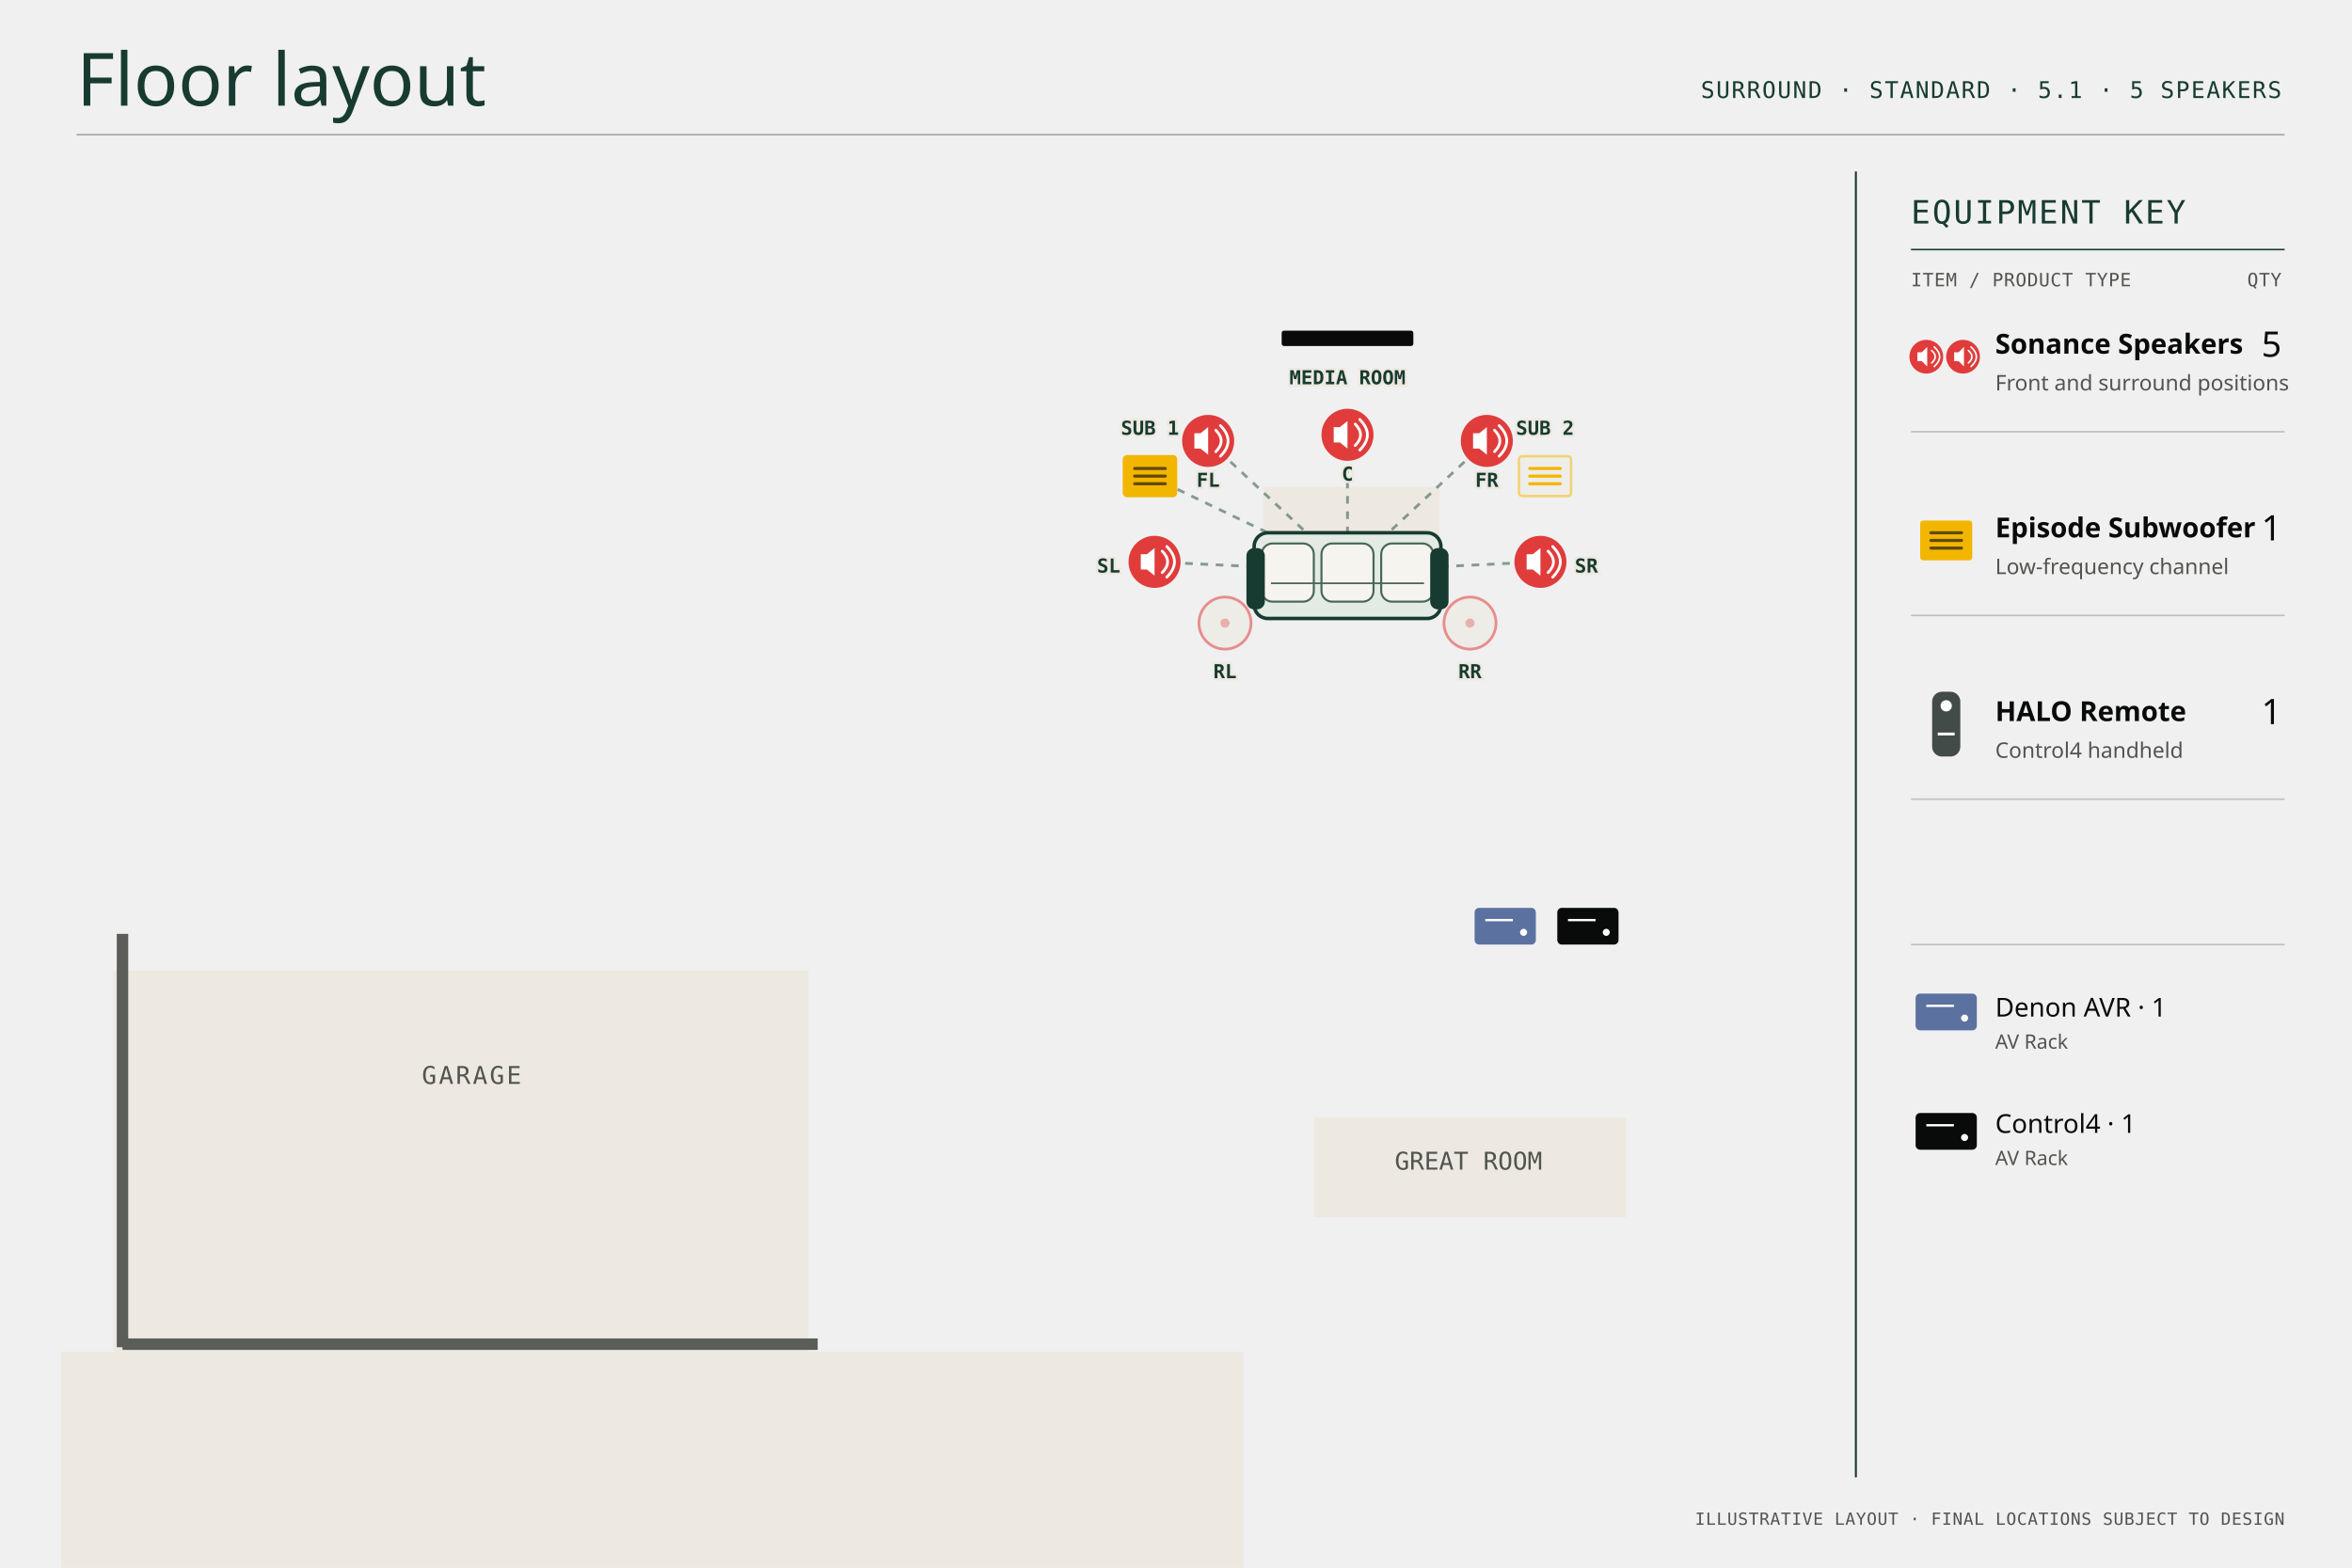
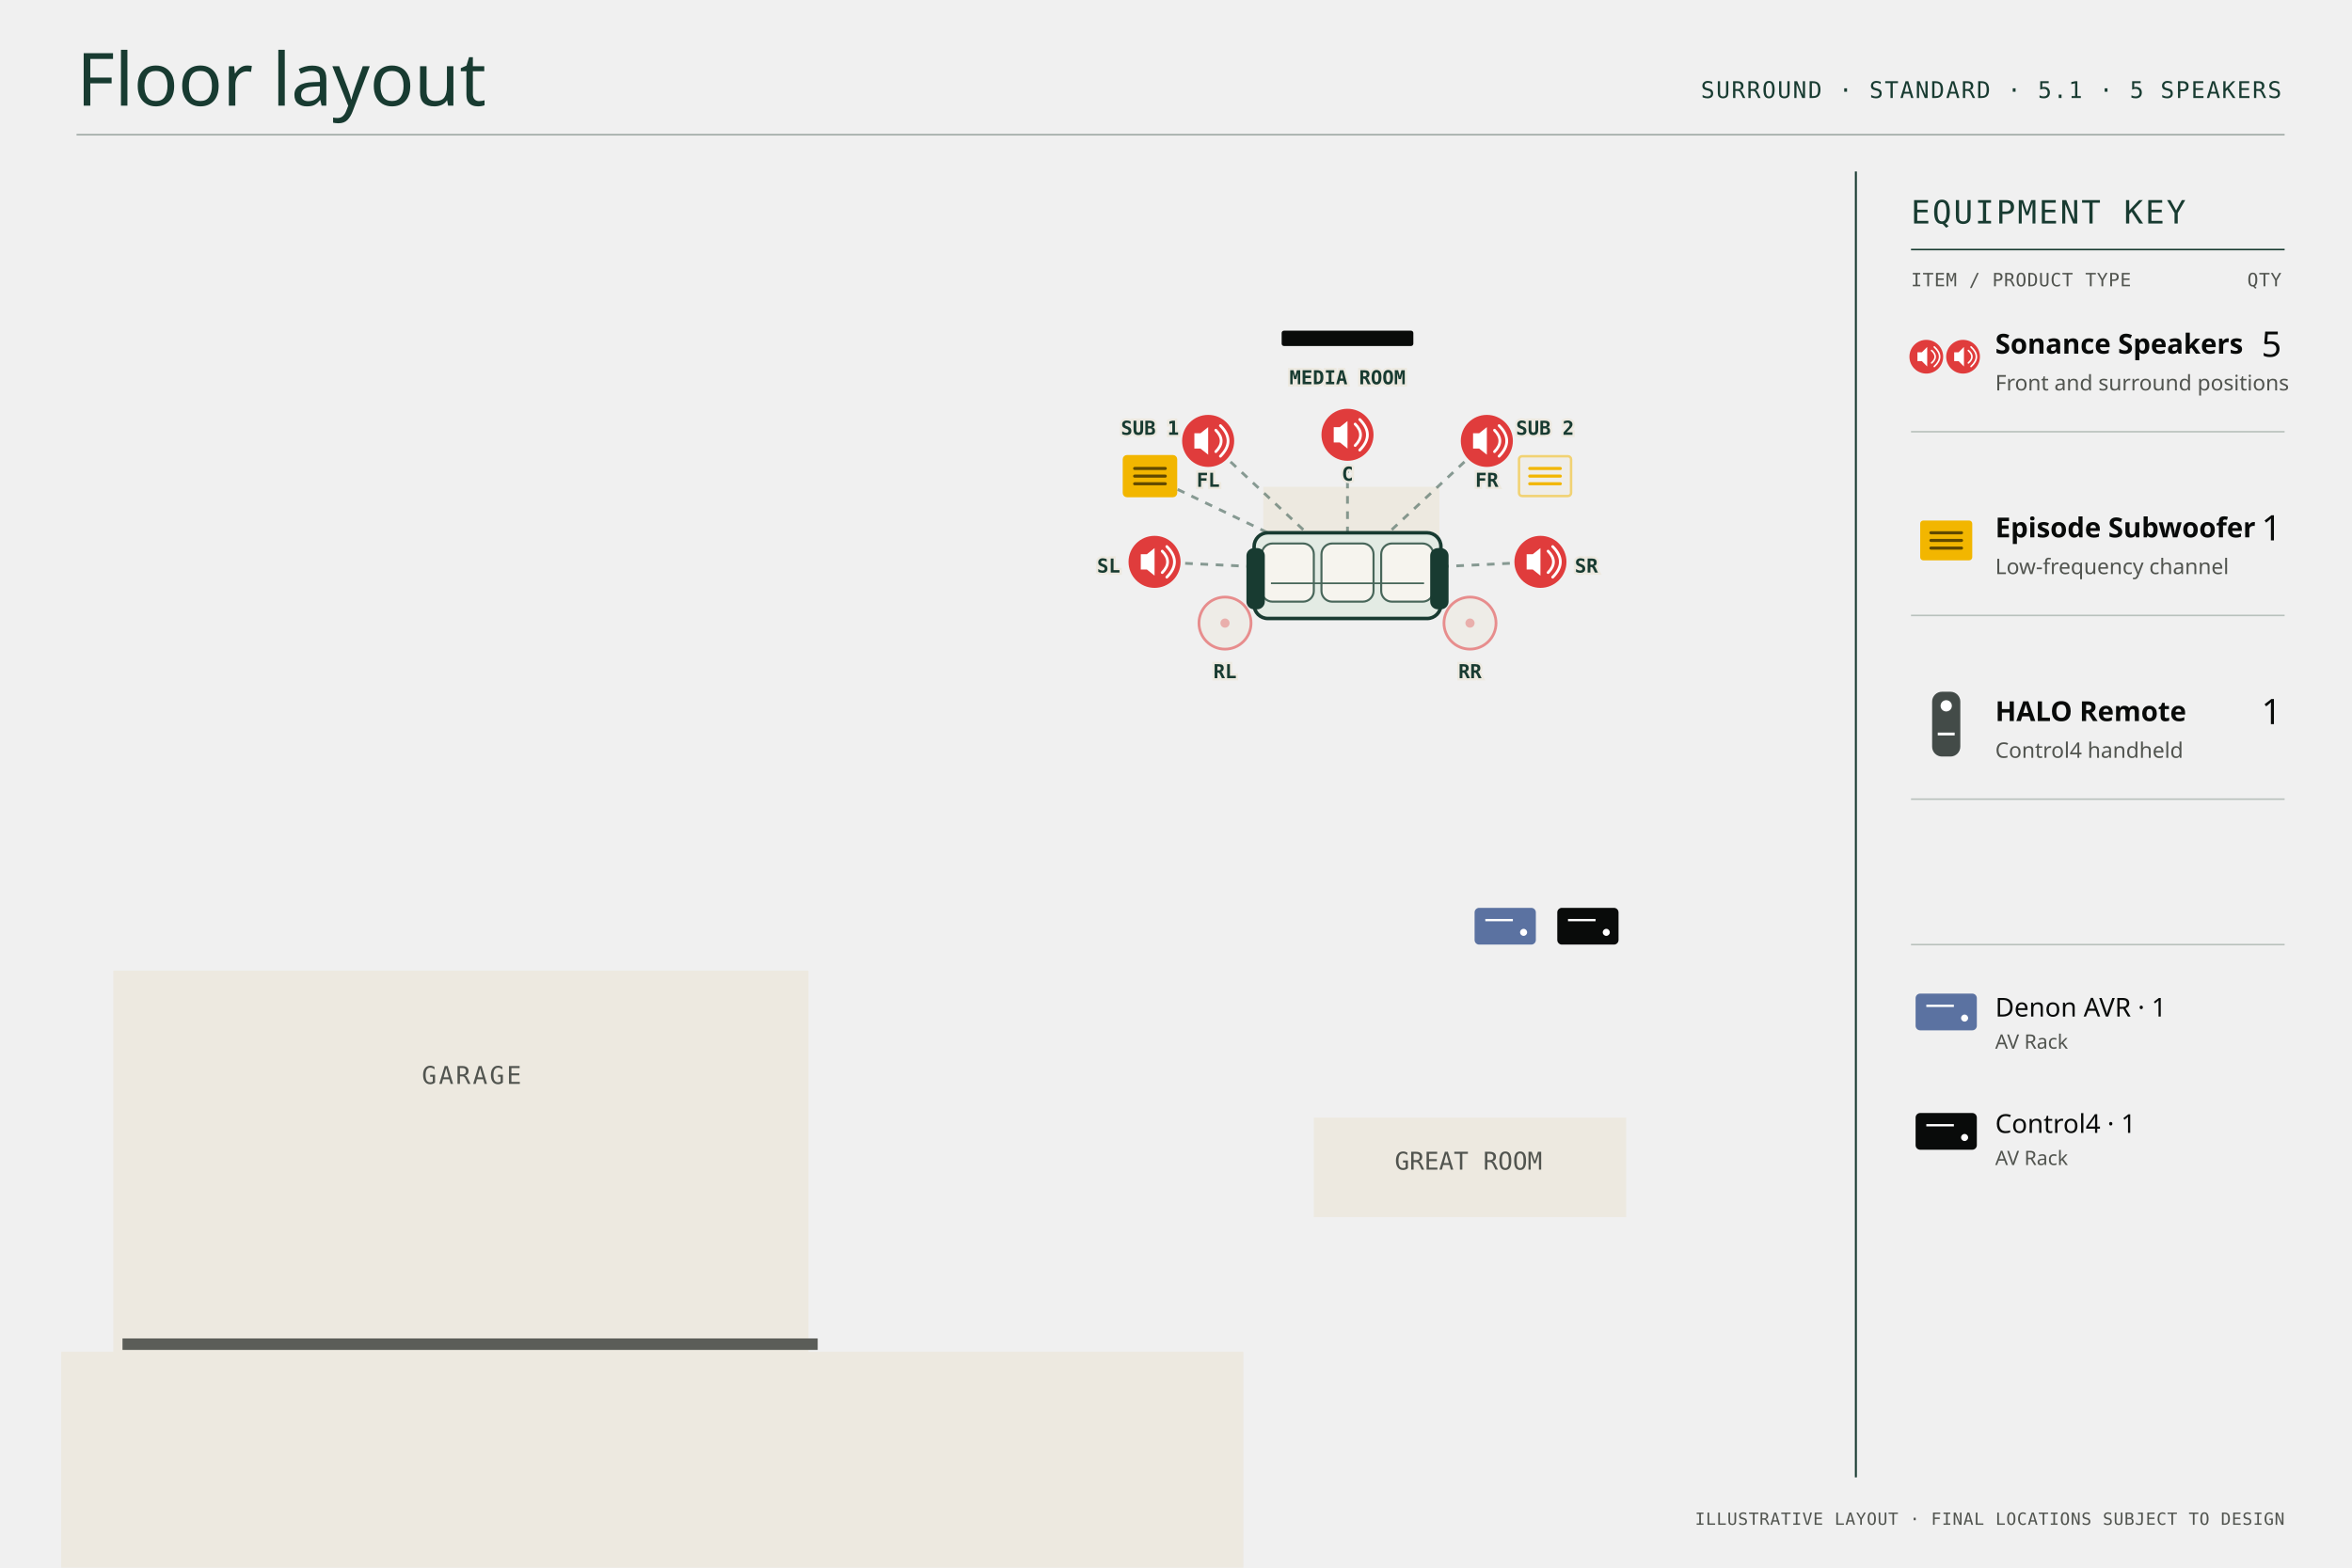
<svg xmlns="http://www.w3.org/2000/svg" viewBox="0 0 1536 1024" width="1536" height="1024" role="img" aria-label="Surround Standard floor layout and equipment key">
  <text x="50" y="69" fill="#183B31" font-family="Schibsted Grotesk,sans-serif" font-size="48">Floor layout</text>
  <text x="1490" y="64" fill="#183B31" font-family="IBM Plex Mono,monospace" font-size="15" letter-spacing=".065em" text-anchor="end">SURROUND · STANDARD · 5.1 · 5 SPEAKERS</text>
  <line x1="50" y1="88" x2="1492" y2="88" stroke="#9DA7A3" stroke-width="1" />
  <g data-pradera-architectural-cleanup="garage" aria-label="Open garage architectural reference">
    <rect x="74" y="634" width="454" height="257" fill="#EDE9E0" />
    <rect x="40" y="883" width="772" height="141" fill="#EDE9E0" />
-     <line x1="80" y1="610" x2="80" y2="880" stroke="#5B5D58" stroke-width="7.5" />
    <line x1="80" y1="878" x2="534" y2="878" stroke="#5B5D58" stroke-width="7.5" />
    <text x="308" y="708" fill="#51544F" text-anchor="middle" font-family="IBM Plex Mono,monospace" font-size="16" font-weight="500" letter-spacing=".09em">GARAGE</text>
  </g>
  <g data-surround-large-room="true">
    <rect x="825" y="318" width="115" height="34" fill="#EDE9E0" />
    <rect x="858" y="730" width="204" height="65" fill="#EDE9E0" />
    <text x="959" y="764" fill="#51544F" text-anchor="middle" font-family="IBM Plex Mono,monospace" font-size="16" font-weight="500">GREAT ROOM</text>
    <rect x="837" y="216" width="86" height="10" rx="1.5" fill="#090B0A" />
    <text x="880" y="251" font-family="IBM Plex Mono,monospace" font-size="12.6" font-weight="600" fill="#183B31" stroke="#EDE9E0" stroke-width="3" paint-order="stroke" text-anchor="middle">MEDIA ROOM</text>
    <g stroke="#557267" stroke-width="1.85" stroke-dasharray="5 5" stroke-opacity=".68" fill="none" aria-hidden="true">
      <line x1="789" y1="288" x2="880" y2="373" />
      <line x1="880" y1="284" x2="880" y2="373" />
      <line x1="971" y1="288" x2="880" y2="373" />
      <line x1="754" y1="367" x2="880" y2="373" />
      <line x1="1006" y1="367" x2="880" y2="373" />
      <line x1="751" y1="311" x2="880" y2="373" />
    </g>
    <g transform="translate(789,288)" data-active="true">
      <circle r="17" fill="#E03C3C" />
      <path d="M-9 -5h4l5 -4v18l-5 -4h-4z" fill="#FFF" />
      <path d="M5 -7q7 7 0 14M8 -10q10 10 0 20" stroke="#FFF" fill="none" stroke-width="1.8" stroke-linecap="round" />
    </g>
    <g transform="translate(880,284)" data-active="true">
      <circle r="17" fill="#E03C3C" />
      <path d="M-9 -5h4l5 -4v18l-5 -4h-4z" fill="#FFF" />
      <path d="M5 -7q7 7 0 14M8 -10q10 10 0 20" stroke="#FFF" fill="none" stroke-width="1.8" stroke-linecap="round" />
    </g>
    <g transform="translate(971,288)" data-active="true">
      <circle r="17" fill="#E03C3C" />
      <path d="M-9 -5h4l5 -4v18l-5 -4h-4z" fill="#FFF" />
      <path d="M5 -7q7 7 0 14M8 -10q10 10 0 20" stroke="#FFF" fill="none" stroke-width="1.8" stroke-linecap="round" />
    </g>
    <g transform="translate(754,367)" data-active="true">
      <circle r="17" fill="#E03C3C" />
      <path d="M-9 -5h4l5 -4v18l-5 -4h-4z" fill="#FFF" />
      <path d="M5 -7q7 7 0 14M8 -10q10 10 0 20" stroke="#FFF" fill="none" stroke-width="1.8" stroke-linecap="round" />
    </g>
    <g transform="translate(1006,367)" data-active="true">
      <circle r="17" fill="#E03C3C" />
      <path d="M-9 -5h4l5 -4v18l-5 -4h-4z" fill="#FFF" />
      <path d="M5 -7q7 7 0 14M8 -10q10 10 0 20" stroke="#FFF" fill="none" stroke-width="1.8" stroke-linecap="round" />
    </g>
    <g transform="translate(800,407)" data-active="false">
      <circle r="17" fill="#EDE9E0" stroke="#E03C3C" stroke-width="1.8" opacity=".55" />
      <circle r="3" fill="#E03C3C" opacity=".34" />
    </g>
    <g transform="translate(960,407)" data-active="false">
      <circle r="17" fill="#EDE9E0" stroke="#E03C3C" stroke-width="1.8" opacity=".55" />
      <circle r="3" fill="#E03C3C" opacity=".34" />
    </g>
    <g transform="translate(751,311)" data-sub-active="true">
      <rect x="-17" y="-13" width="34" height="26" rx="2" fill="#F2B600" stroke="#F2B600" stroke-width="1.6" />
      <path d="M-10 -5H10M-10 0H10M-10 5H10" stroke="#604900" stroke-width="2" stroke-linecap="round" />
    </g>
    <g transform="translate(1009,311)" data-sub-active="false">
      <rect x="-17" y="-13" width="34" height="26" rx="2" fill="#EDE9E0" stroke="#F2B600" stroke-width="1.6" opacity=".52" />
      <path d="M-10 -5H10M-10 0H10M-10 5H10" stroke="#F2B600" stroke-width="2" stroke-linecap="round" />
    </g>
    <text x="789" y="318" font-family="IBM Plex Mono,monospace" font-size="12.6" font-weight="600" fill="#183B31" stroke="#EDE9E0" stroke-width="3" paint-order="stroke" text-anchor="middle">FL</text>
    <text x="880" y="314" font-family="IBM Plex Mono,monospace" font-size="12.6" font-weight="600" fill="#183B31" stroke="#EDE9E0" stroke-width="3" paint-order="stroke" text-anchor="middle">C</text>
    <text x="971" y="318" font-family="IBM Plex Mono,monospace" font-size="12.6" font-weight="600" fill="#183B31" stroke="#EDE9E0" stroke-width="3" paint-order="stroke" text-anchor="middle">FR</text>
    <text x="724" y="374" font-family="IBM Plex Mono,monospace" font-size="12.6" font-weight="600" fill="#183B31" stroke="#EDE9E0" stroke-width="3" paint-order="stroke" text-anchor="middle">SL</text>
    <text x="1036" y="374" font-family="IBM Plex Mono,monospace" font-size="12.6" font-weight="600" fill="#183B31" stroke="#EDE9E0" stroke-width="3" paint-order="stroke" text-anchor="middle">SR</text>
    <text x="800" y="443" font-family="IBM Plex Mono,monospace" font-size="12.6" font-weight="600" fill="#183B31" stroke="#EDE9E0" stroke-width="3" paint-order="stroke" text-anchor="middle">RL</text>
    <text x="960" y="443" font-family="IBM Plex Mono,monospace" font-size="12.6" font-weight="600" fill="#183B31" stroke="#EDE9E0" stroke-width="3" paint-order="stroke" text-anchor="middle">RR</text>
    <text x="751" y="284" font-family="IBM Plex Mono,monospace" font-size="12.6" font-weight="600" fill="#183B31" stroke="#EDE9E0" stroke-width="3" paint-order="stroke" text-anchor="middle">SUB 1</text>
    <text x="1009" y="284" font-family="IBM Plex Mono,monospace" font-size="12.6" font-weight="600" fill="#183B31" stroke="#EDE9E0" stroke-width="3" paint-order="stroke" text-anchor="middle">SUB 2</text>
    <g data-listening-position="880,373" aria-label="Centered three-seat theater sofa" transform="translate(880,373)">
      <rect x="-61" y="-25" width="122" height="56" rx="9" fill="#E3EBE4" stroke="#183B31" stroke-width="2.3" />
      <rect x="-56" y="-18" width="34" height="38" rx="7" fill="#F6F4EE" stroke="#48665A" stroke-width="1.35" />
      <rect x="-17" y="-18" width="34" height="38" rx="7" fill="#F6F4EE" stroke="#48665A" stroke-width="1.35" />
      <rect x="22" y="-18" width="34" height="38" rx="7" fill="#F6F4EE" stroke="#48665A" stroke-width="1.35" />
      <rect x="-66" y="-15" width="12" height="40" rx="5" fill="#183B31" />
      <rect x="54" y="-15" width="12" height="40" rx="5" fill="#183B31" />
      <path d="M-50 8H50" stroke="#48665A" stroke-width="1.1" />
    </g>
  </g>
  <g transform="translate(983,605)" aria-label="receiver in mechanical room">
    <rect x="-20" y="-12" width="40" height="24" rx="3" fill="#5B72A1" />
    <path d="M-13 -4H5" stroke="#FFF" stroke-width="1.5" />
    <circle cx="12" cy="4" r="2.3" fill="#FFF" />
  </g>
  <g transform="translate(1037,605)" aria-label="controller in mechanical room">
    <rect x="-20" y="-12" width="40" height="24" rx="3" fill="#090B0A" />
    <path d="M-13 -4H5" stroke="#FFF" stroke-width="1.5" />
    <circle cx="12" cy="4" r="2.3" fill="#FFF" />
  </g>
  <line x1="1212" y1="112" x2="1212" y2="965" stroke="#183B31" stroke-width="1.3" />
  <text x="1248" y="146" fill="#183B31" font-family="IBM Plex Mono,monospace" font-size="21" letter-spacing=".06em">EQUIPMENT KEY</text>
  <line x1="1248" y1="163" x2="1492" y2="163" stroke="#183B31" stroke-width="1" />
  <text x="1248" y="187" fill="#51544F" font-family="IBM Plex Mono,monospace" font-size="12" letter-spacing=".03em">ITEM / PRODUCT TYPE</text>
  <text x="1490" y="187" fill="#51544F" font-family="IBM Plex Mono,monospace" font-size="12" letter-spacing=".03em" text-anchor="end">QTY</text>
  <g transform="translate(1258,233) scale(.58)">
    <circle r="19" fill="#E03C3C" />
    <path d="M-10 -5h5l6 -6v22l-6 -6h-5z" fill="white" />
    <path d="M6 -7q8 7 0 14M9 -11q12 11 0 22" fill="none" stroke="white" stroke-width="1.8" stroke-linecap="round" />
  </g>
  <g transform="translate(1282,233) scale(.58)">
    <circle r="19" fill="#E03C3C" />
    <path d="M-10 -5h5l6 -6v22l-6 -6h-5z" fill="white" />
    <path d="M6 -7q8 7 0 14M9 -11q12 11 0 22" fill="none" stroke="white" stroke-width="1.8" stroke-linecap="round" />
  </g>
  <text x="1303" y="231" fill="#090B0A" font-family="Instrument Sans,sans-serif" font-size="18" font-weight="600">Sonance Speakers</text>
  <text x="1303" y="255" fill="#51544F" font-family="Instrument Sans,sans-serif" font-size="14">Front and surround positions</text>
  <text x="1490" y="233" fill="#090B0A" font-family="Instrument Sans,sans-serif" font-size="23" text-anchor="end">5</text>
  <line x1="1248" y1="282" x2="1492" y2="282" stroke="#B8C1BC" stroke-width="1" />
  <g transform="translate(1271,353)" aria-label="Episode subwoofer">
    <rect x="-17" y="-13" width="34" height="26" rx="2" fill="#F2B600" />
    <path d="M-10 -5H10M-10 0H10M-10 5H10" stroke="#604900" stroke-width="2" stroke-linecap="round" />
  </g>
  <text x="1303" y="351" fill="#090B0A" font-family="Instrument Sans,sans-serif" font-size="18" font-weight="600">Episode Subwoofer</text>
  <text x="1303" y="375" fill="#51544F" font-family="Instrument Sans,sans-serif" font-size="14">Low-frequency channel</text>
  <text x="1490" y="353" fill="#090B0A" font-family="Instrument Sans,sans-serif" font-size="23" text-anchor="end">1</text>
  <line x1="1248" y1="402" x2="1492" y2="402" stroke="#B8C1BC" stroke-width="1" />
  <g transform="translate(1271,473) scale(0.92)">
    <rect x="-10" y="-23" width="20" height="46" rx="7" fill="#434B48" />
    <circle cy="-13" r="4" fill="white" />
    <path d="M-6 7h12" stroke="white" stroke-width="2" />
  </g>
  <text x="1303" y="471" fill="#090B0A" font-family="Instrument Sans,sans-serif" font-size="18" font-weight="600">HALO Remote</text>
  <text x="1303" y="495" fill="#51544F" font-family="Instrument Sans,sans-serif" font-size="14">Control4 handheld</text>
  <text x="1490" y="473" fill="#090B0A" font-family="Instrument Sans,sans-serif" font-size="23" text-anchor="end">1</text>
  <line x1="1248" y1="522" x2="1492" y2="522" stroke="#B8C1BC" stroke-width="1" />
  <line x1="1248" y1="617" x2="1492" y2="617" stroke="#B8C1BC" />
  <g transform="translate(1271,661)" aria-label="receiver in mechanical room">
    <rect x="-20" y="-12" width="40" height="24" rx="3" fill="#5B72A1" />
    <path d="M-13 -4H5" stroke="#FFF" stroke-width="1.5" />
    <circle cx="12" cy="4" r="2.3" fill="#FFF" />
  </g>
  <text x="1303" y="664" fill="#090B0A" font-family="Instrument Sans,sans-serif" font-size="17">Denon AVR · 1</text>
  <text x="1303" y="685" fill="#51544F" font-family="Instrument Sans,sans-serif" font-size="13">AV Rack</text>
  <g transform="translate(1271,739)" aria-label="controller in mechanical room">
    <rect x="-20" y="-12" width="40" height="24" rx="3" fill="#090B0A" />
    <path d="M-13 -4H5" stroke="#FFF" stroke-width="1.5" />
    <circle cx="12" cy="4" r="2.3" fill="#FFF" />
  </g>
  <text x="1303" y="740" fill="#090B0A" font-family="Instrument Sans,sans-serif" font-size="17">Control4 · 1</text>
  <text x="1303" y="761" fill="#51544F" font-family="Instrument Sans,sans-serif" font-size="13">AV Rack</text>
  <text x="1492" y="996" fill="#51544F" font-family="IBM Plex Mono,monospace" font-size="11" letter-spacing=".035em" text-anchor="end">ILLUSTRATIVE LAYOUT · FINAL LOCATIONS SUBJECT TO DESIGN</text>
</svg>
